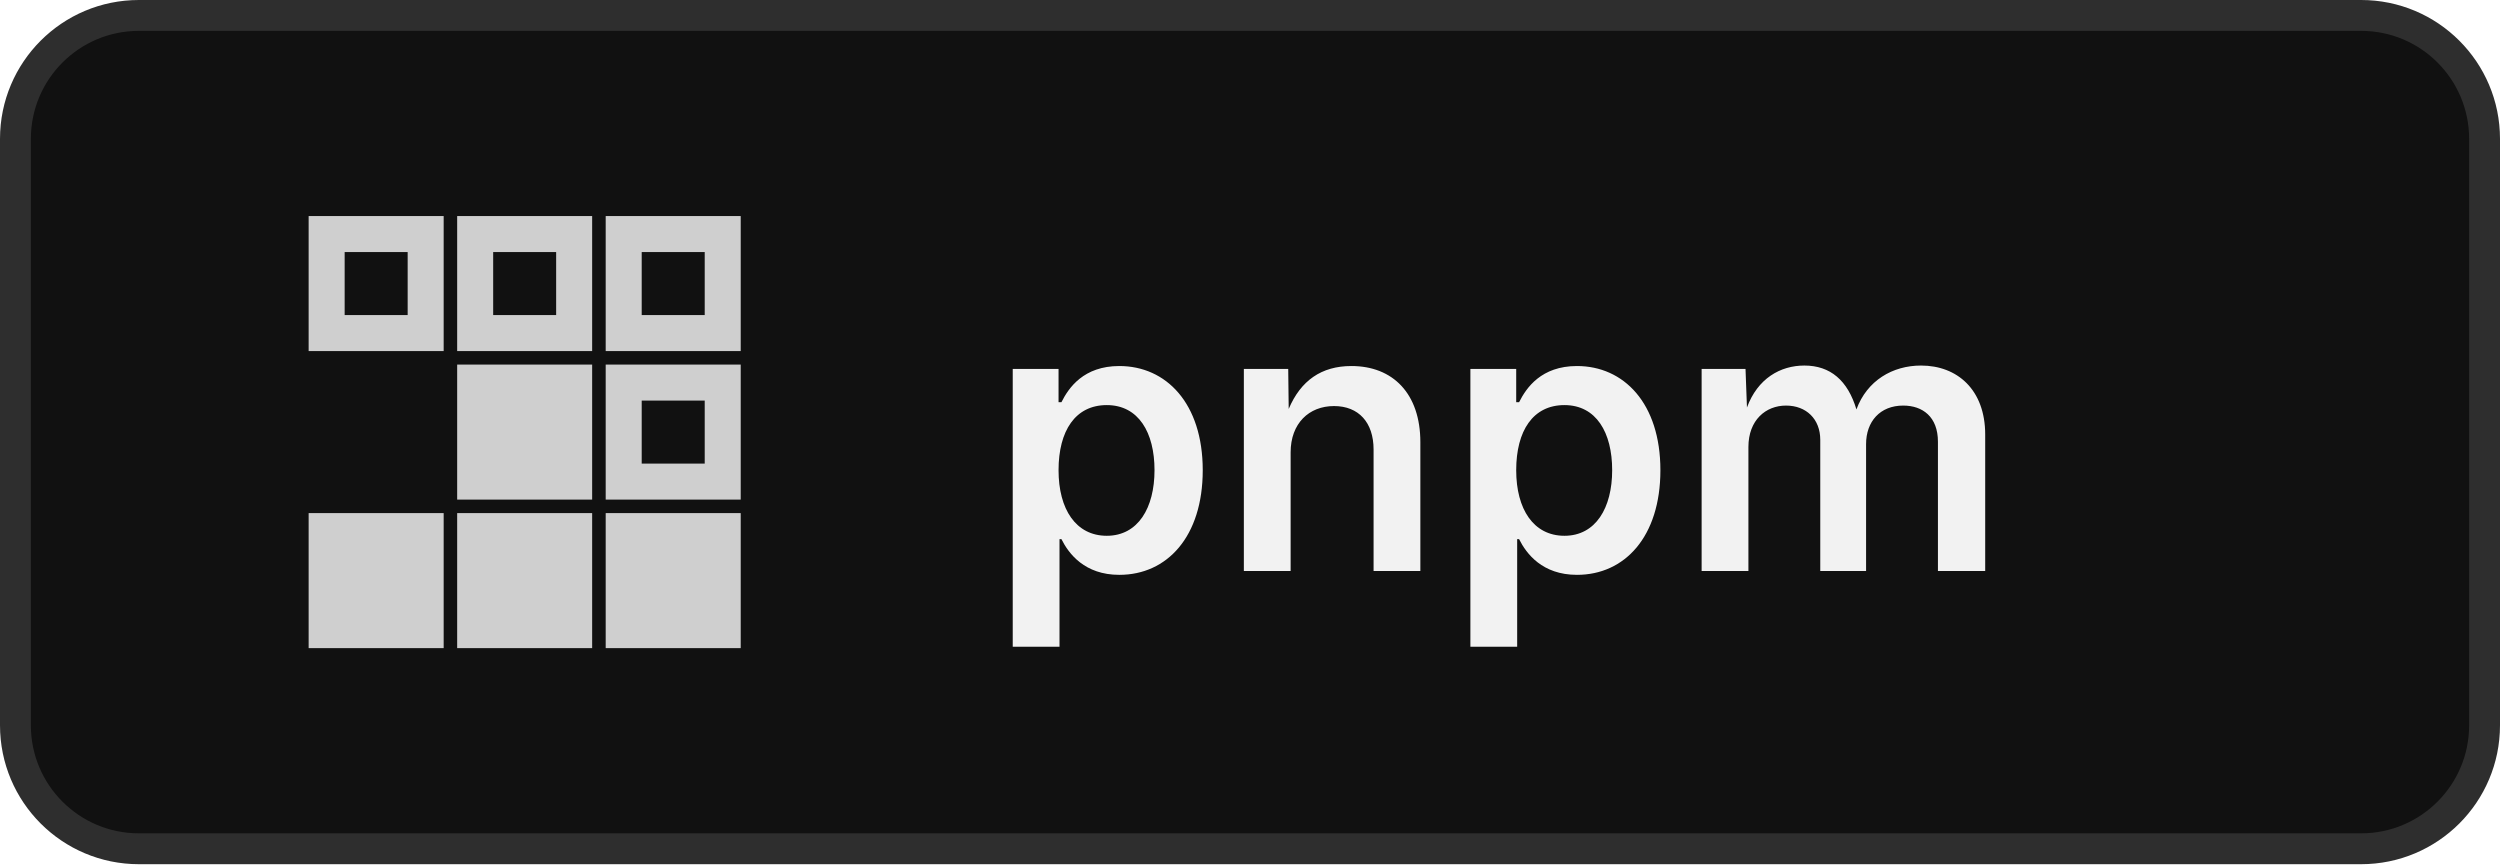
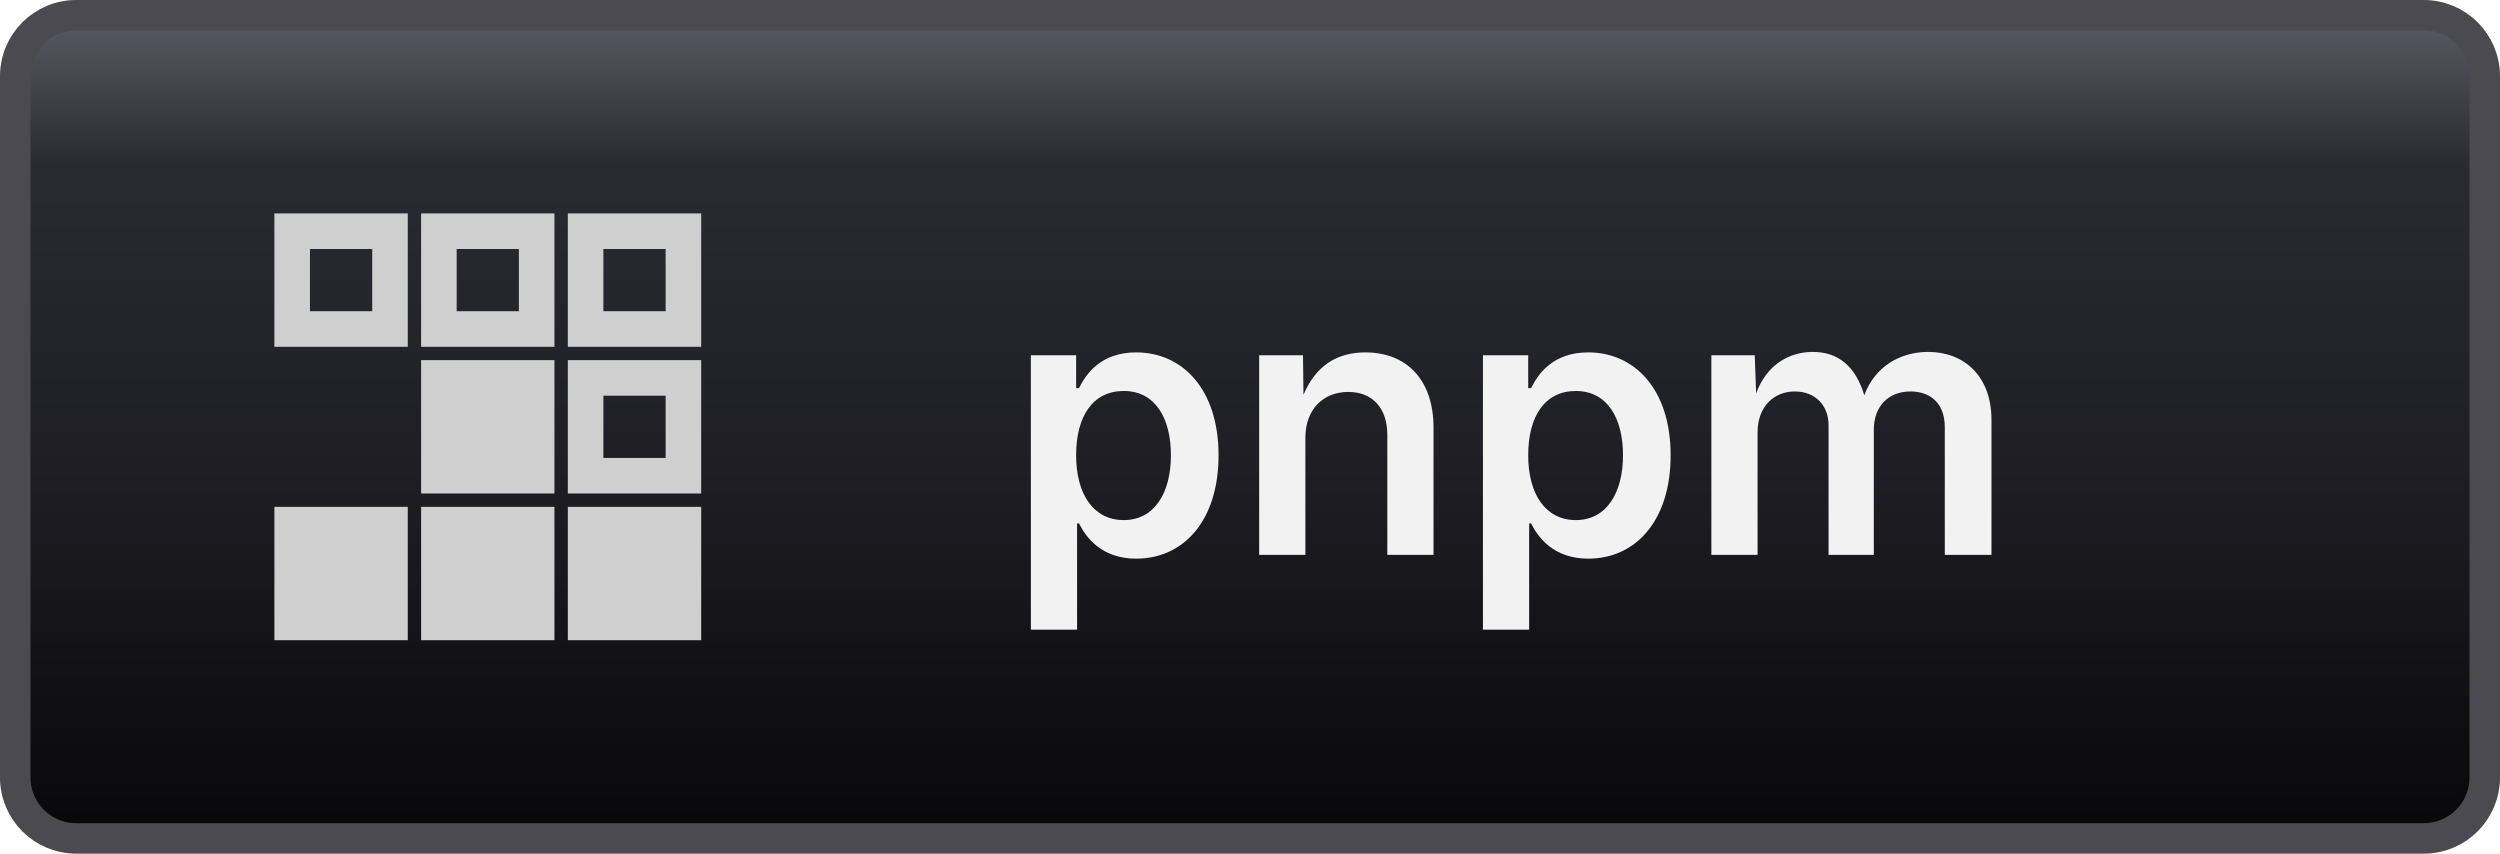
- <svg xmlns="http://www.w3.org/2000/svg" width="81" height="28" viewBox="0 0 81 28" role="img" aria-label="pnpm">
-   <rect x="0.5" y="0.5" width="80" height="27" rx="4" fill="#111111" stroke="#2e2e2e" />
-   <g transform="translate(10.00 7.00) scale(0.5833)" fill="#cfcfcf">
+ <svg xmlns="http://www.w3.org/2000/svg" width="82" height="28" viewBox="0 0 82 28" role="img" aria-label="pnpm">
+   <defs>
+     <linearGradient id="pt" x1="0" y1="0" x2="0" y2="1">
+       <stop offset="0" stop-color="#5a5a64" />
+       <stop offset="0.18" stop-color="#2a2a32" />
+       <stop offset="0.55" stop-color="#1e1e24" />
+       <stop offset="1" stop-color="#08080a" />
+     </linearGradient>
+   </defs>
+   <rect x="0.5" y="0.5" width="81" height="27" rx="2" fill="url(#pt)" stroke="#4a4a50" />
+   <g transform="translate(9.00 7.00) scale(0.5833)" fill="#cfcfcf">
    <path d="M0 0v7.5h7.5V0zm8.25 0v7.5h7.498V0zm8.25 0v7.5H24V0zM2 2h3.5v3.5H2zm8.25 0h3.498v3.5H10.25zm8.25 0H22v3.5h-3.5zM8.25 8.25v7.5h7.498v-7.5zm8.25 0v7.5H24v-7.5zm2 2H22v3.5h-3.5zM0 16.5V24h7.5v-7.5zm8.25 0V24h7.498v-7.5zm8.25 0V24H24v-7.5z" />
  </g>
-   <text x="32" y="18.5" font-family="system-ui, -apple-system, Segoe UI, sans-serif" font-size="12" font-weight="600" fill="#f2f2f2">pnpm</text>
+   <text x="33" y="18.2" font-family="system-ui, -apple-system, Segoe UI, sans-serif" font-size="12" font-weight="600" fill="#f2f2f2">pnpm</text>
</svg>
